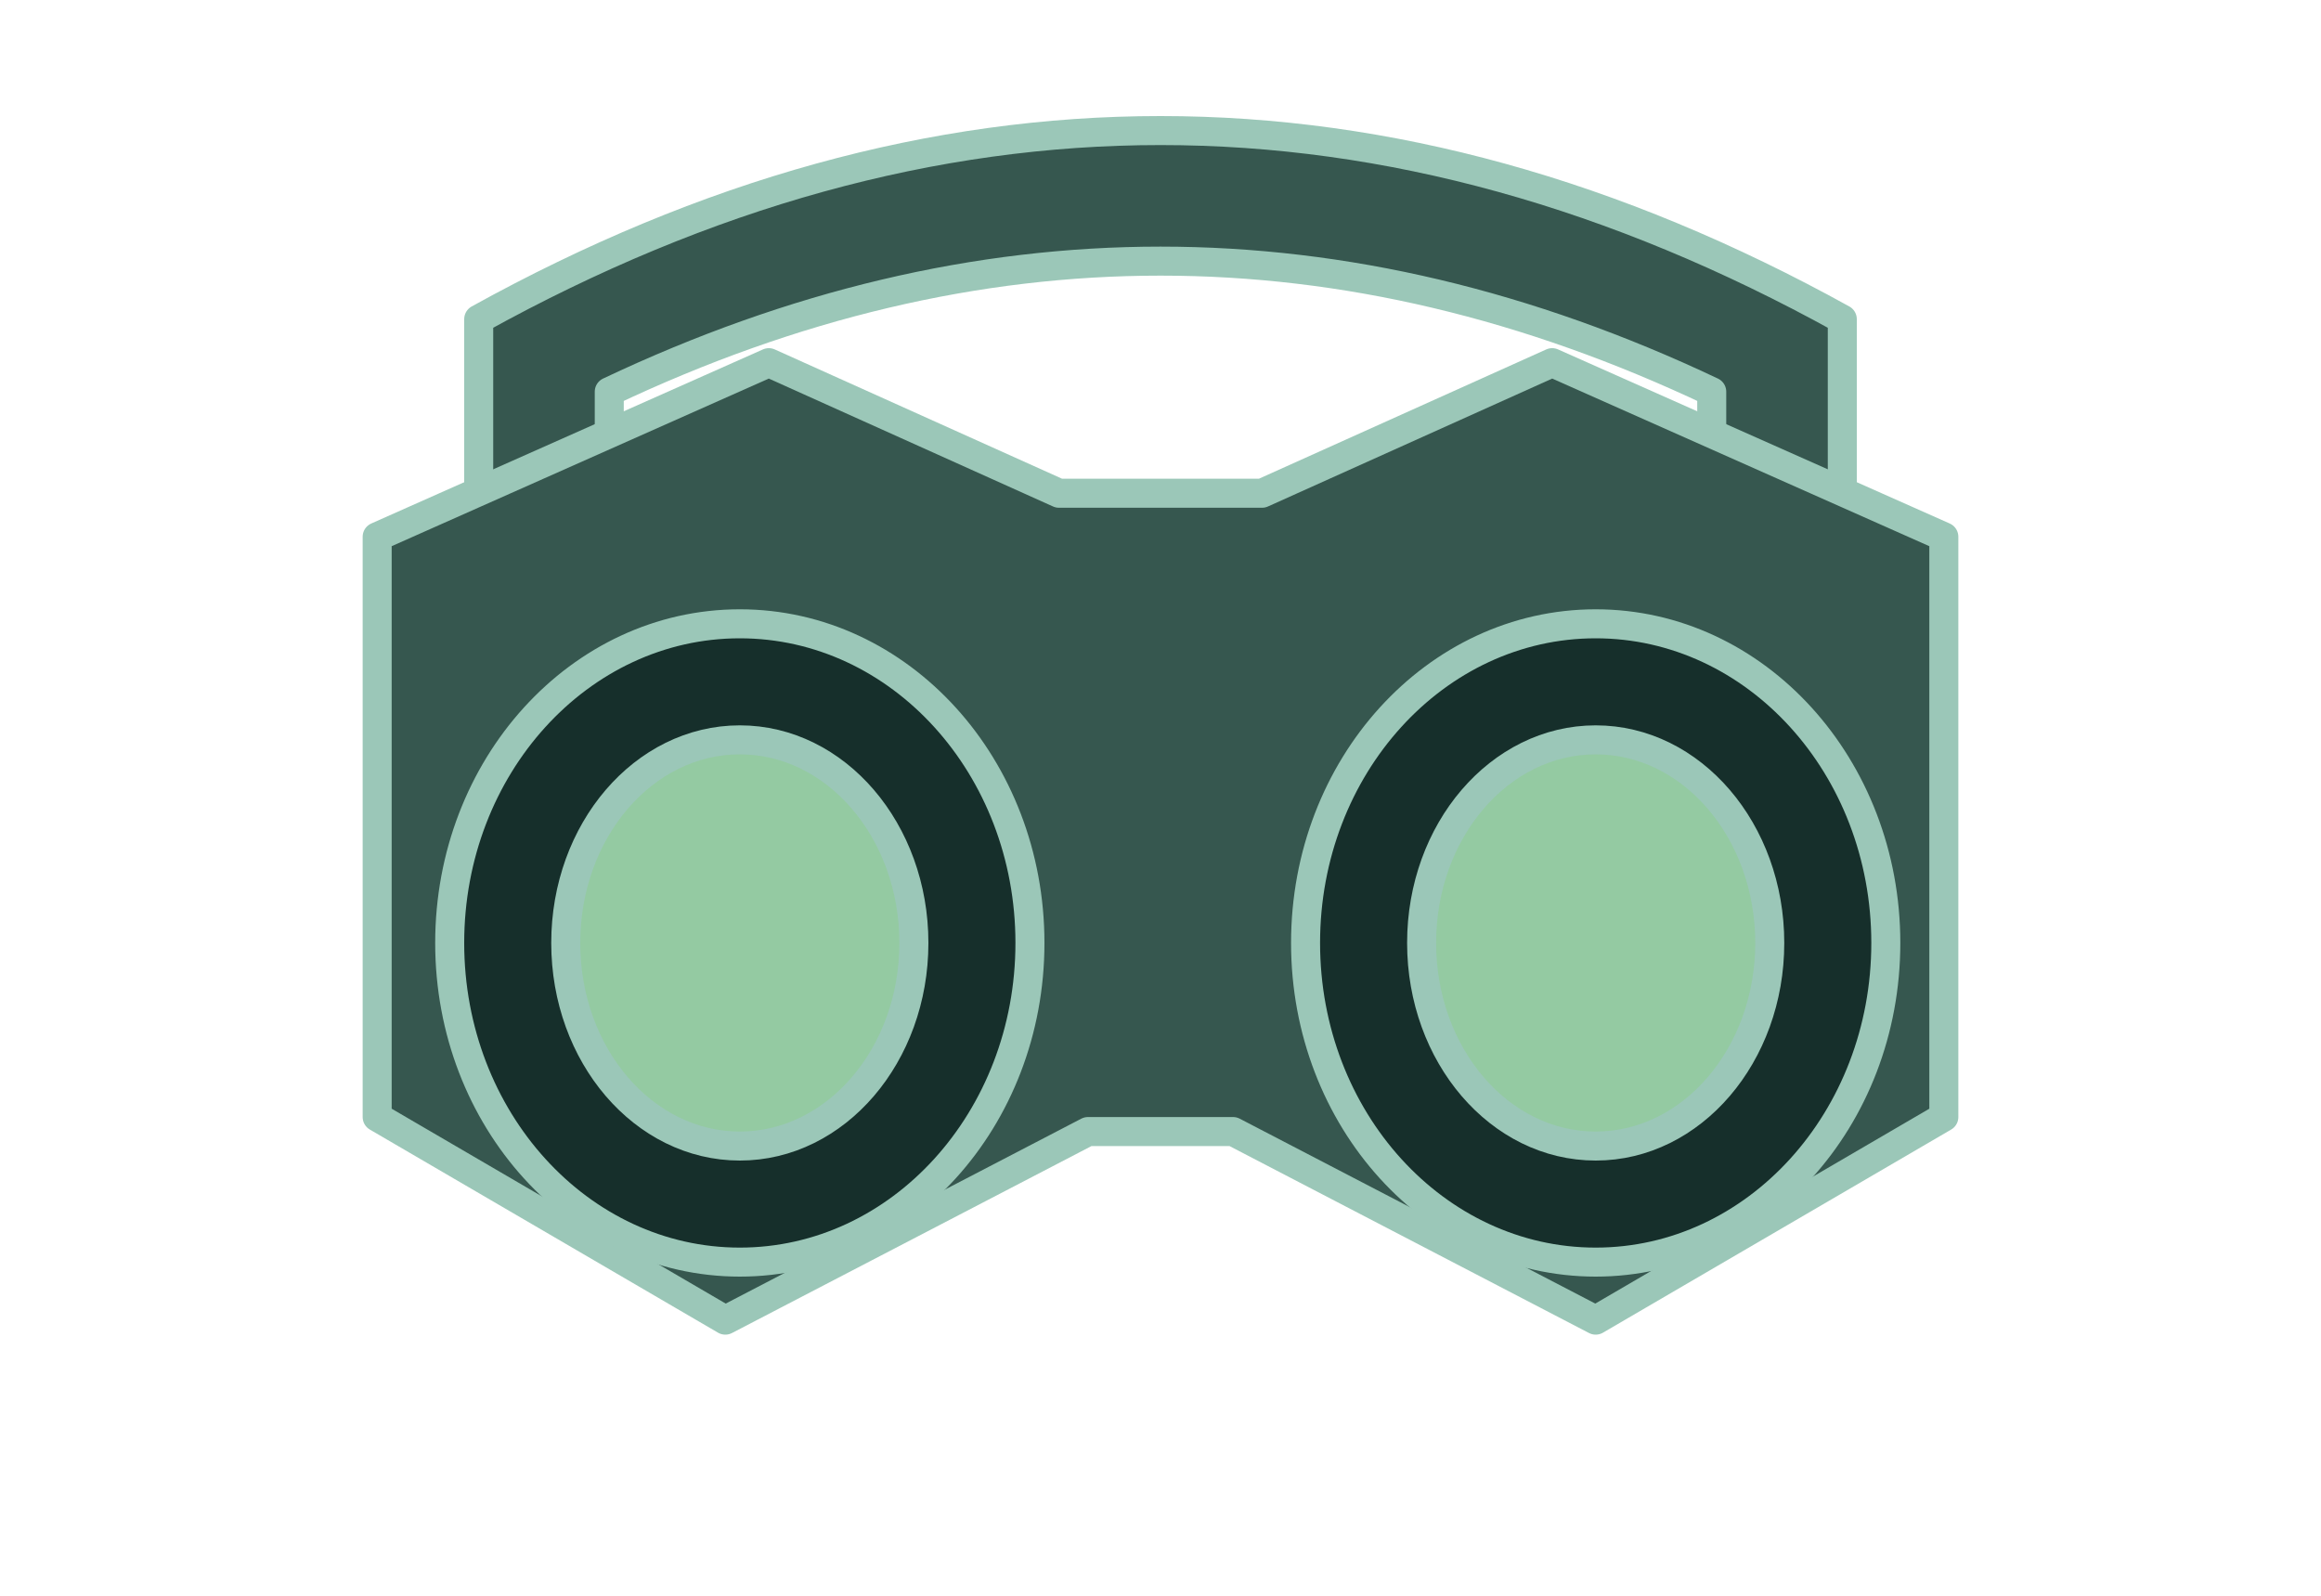
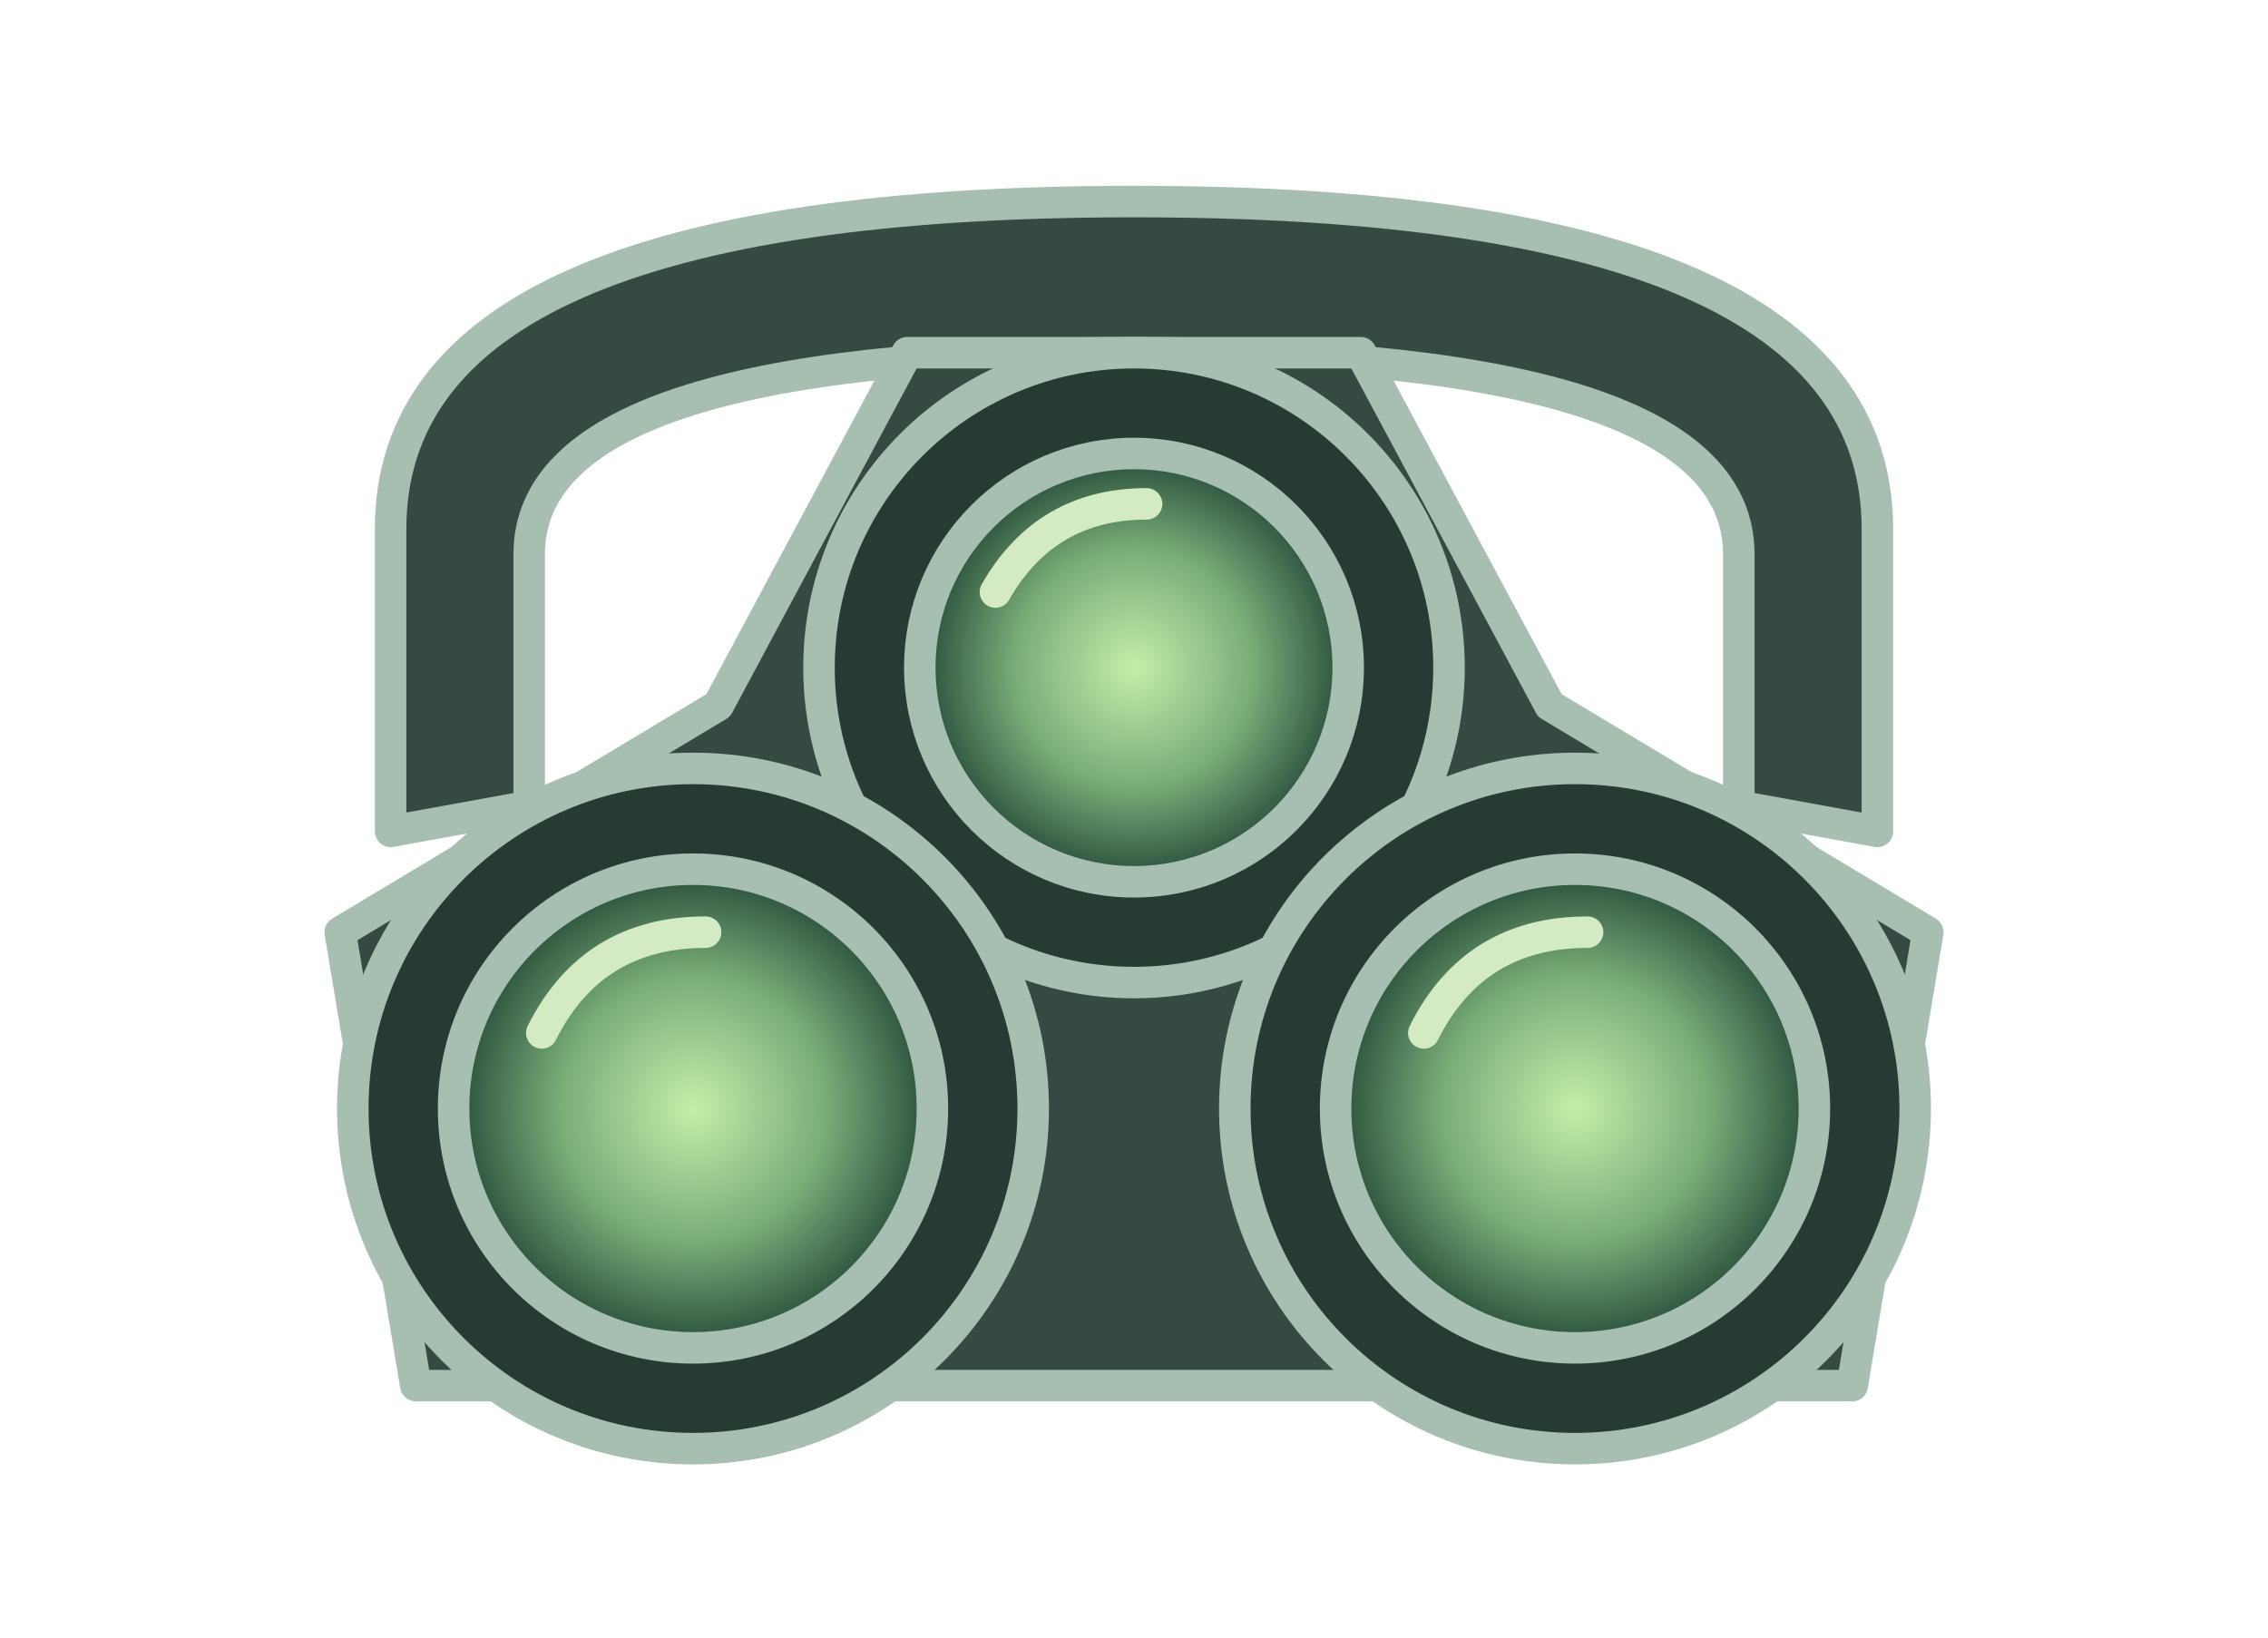
- <svg xmlns="http://www.w3.org/2000/svg" viewBox="0 0 160 110">
-   <g stroke="#9bc7b8" stroke-width="2" stroke-linejoin="round" fill="#36574f">
-     <path d="M33 37V22q47-26 94 0v15h-9V27q-38-18-76 0v10z" />
-     <path d="M26 37l27-12 20 9h14l20-9 27 12v40l-24 14-25-13H75L50 91 26 77z" />
-     <ellipse cx="51" cy="65" rx="20" ry="22" fill="#162f2b" />
-     <ellipse cx="110" cy="65" rx="20" ry="22" fill="#162f2b" />
-     <ellipse cx="51" cy="65" rx="12" ry="14" fill="#94caa2" />
-     <ellipse cx="110" cy="65" rx="12" ry="14" fill="#94caa2" />
+ <svg xmlns="http://www.w3.org/2000/svg" viewBox="0 0 180 130">
+   <defs>
+     <radialGradient id="glass">
+       <stop stop-color="#c5edaa" />
+       <stop offset=".55" stop-color="#79ae79" />
+       <stop offset="1" stop-color="#274d3b" />
+     </radialGradient>
+   </defs>
+   <g stroke="#a7bfb1" stroke-width="2.5" stroke-linejoin="round">
+     <path d="M31 66V42q0-26 59-26t59 26v24l-11-2V44q0-16-48-16T42 44v20z" fill="#354b41" />
+     <path d="M57 56l15-28h36l15 28 30 18-6 36H33l-6-36z" fill="#354b41" />
+     <g fill="#263b32">
+       <circle cx="90" cy="53" r="25" />
+       <circle cx="55" cy="88" r="27" />
+       <circle cx="125" cy="88" r="27" />
+     </g>
+     <g fill="url(#glass)">
+       <circle cx="90" cy="53" r="17" />
+       <circle cx="55" cy="88" r="19" />
+       <circle cx="125" cy="88" r="19" />
+     </g>
+     <path d="M79 47q4-7 12-7M43 82q4-8 13-8M113 82q4-8 13-8" fill="none" stroke="#d3eac5" stroke-linecap="round" />
  </g>
</svg>
